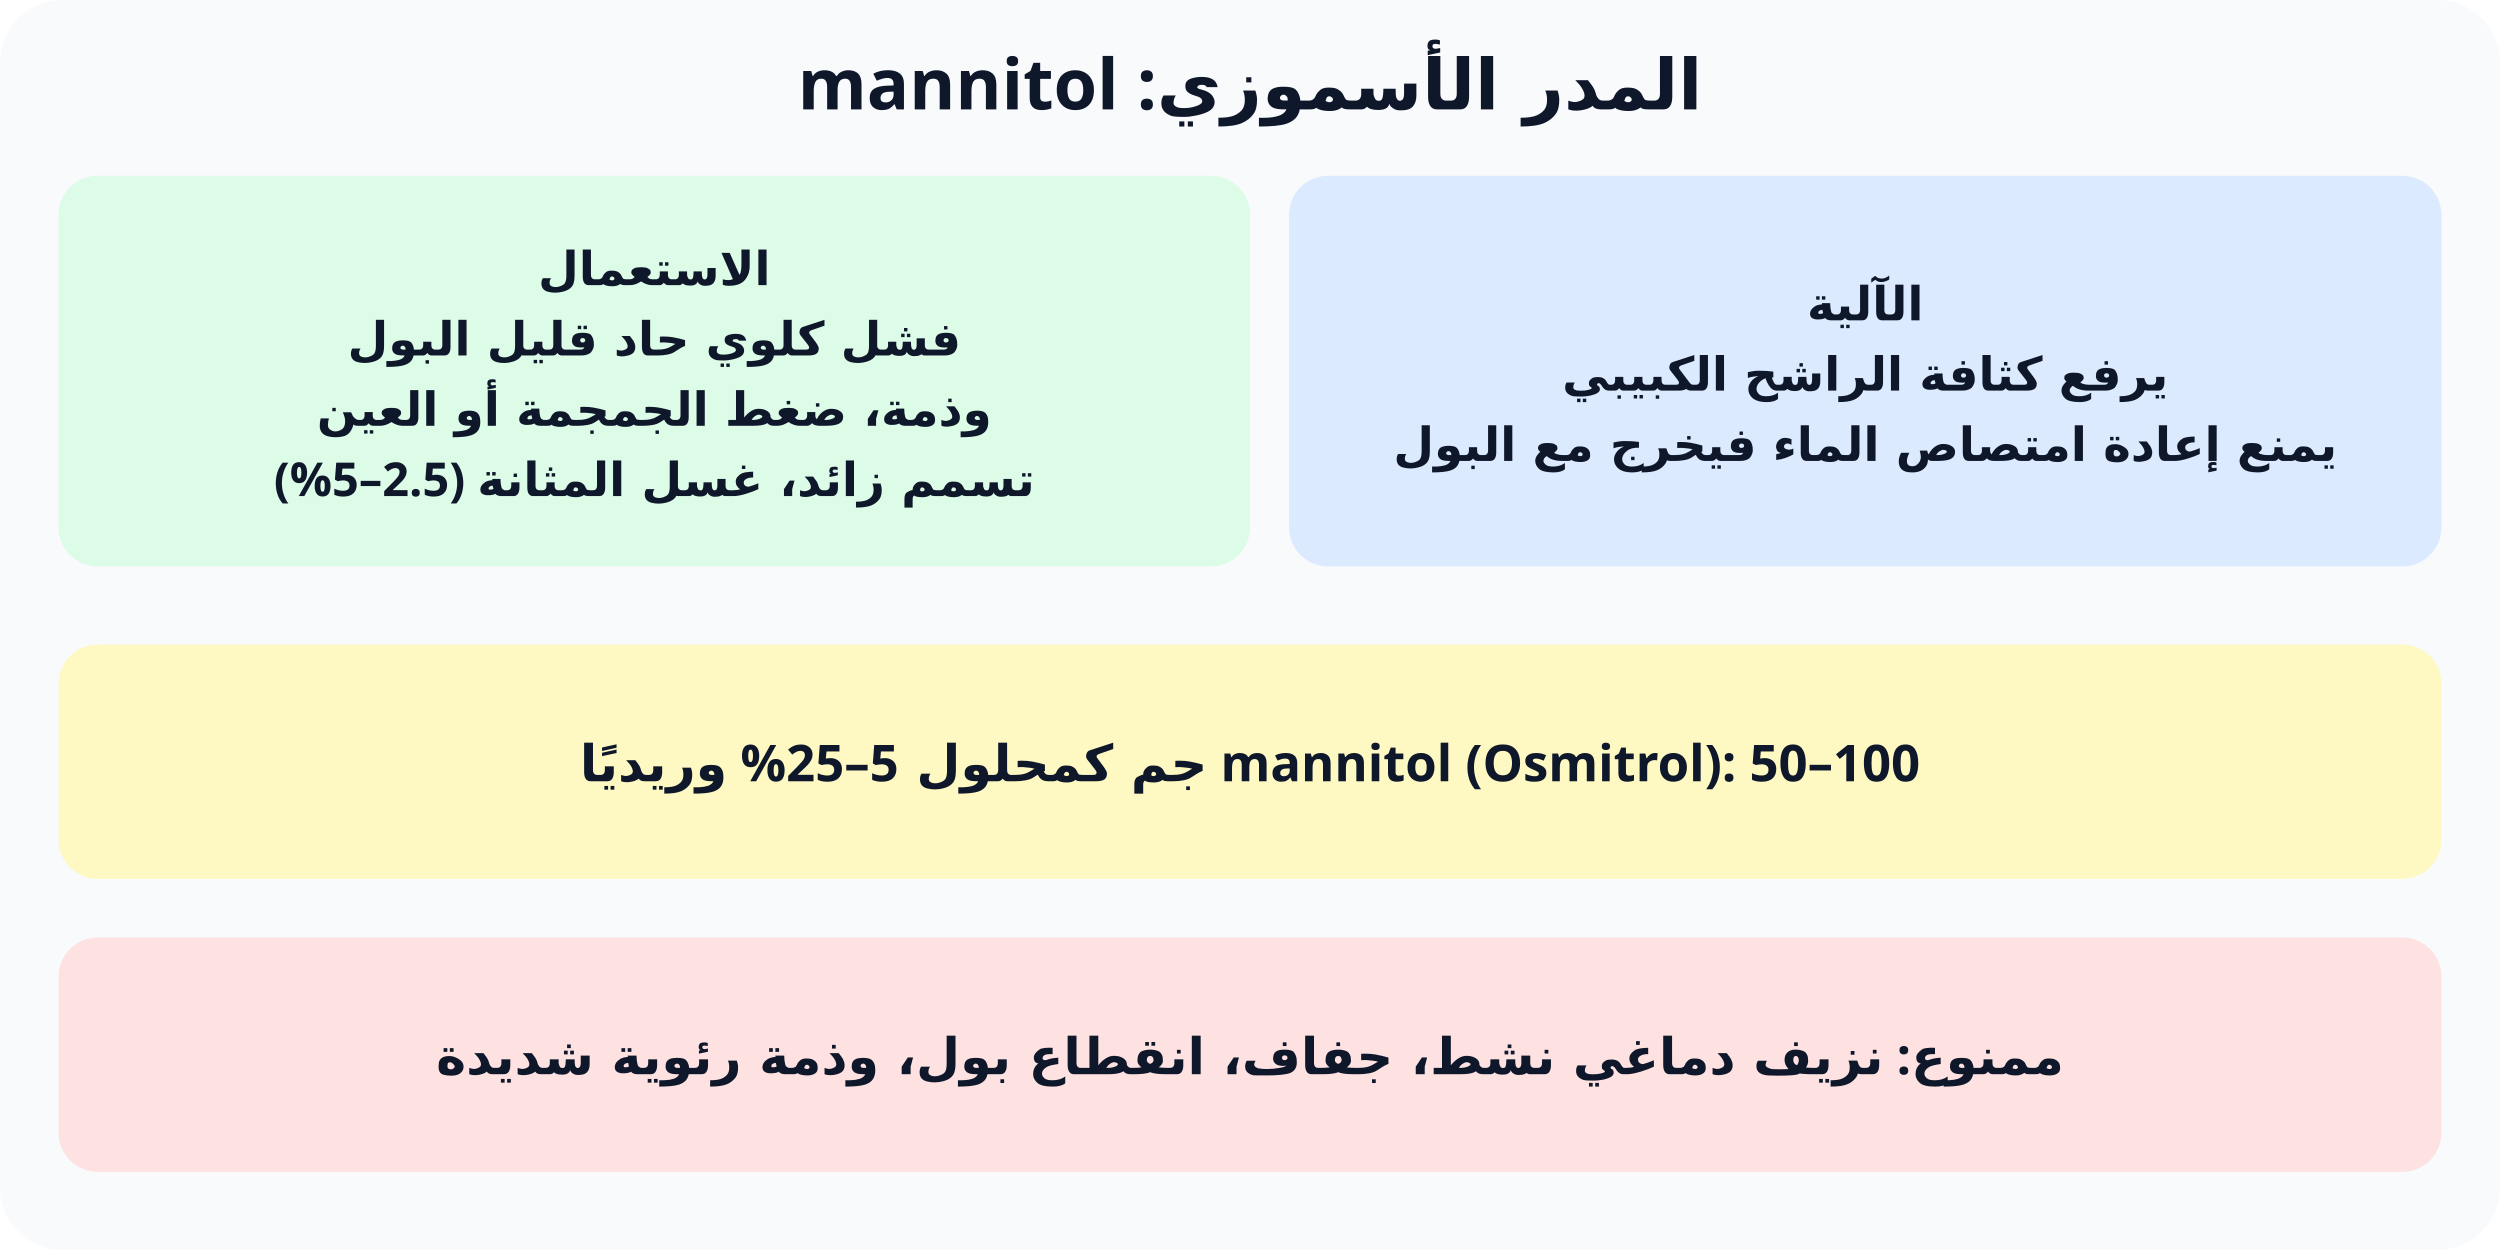
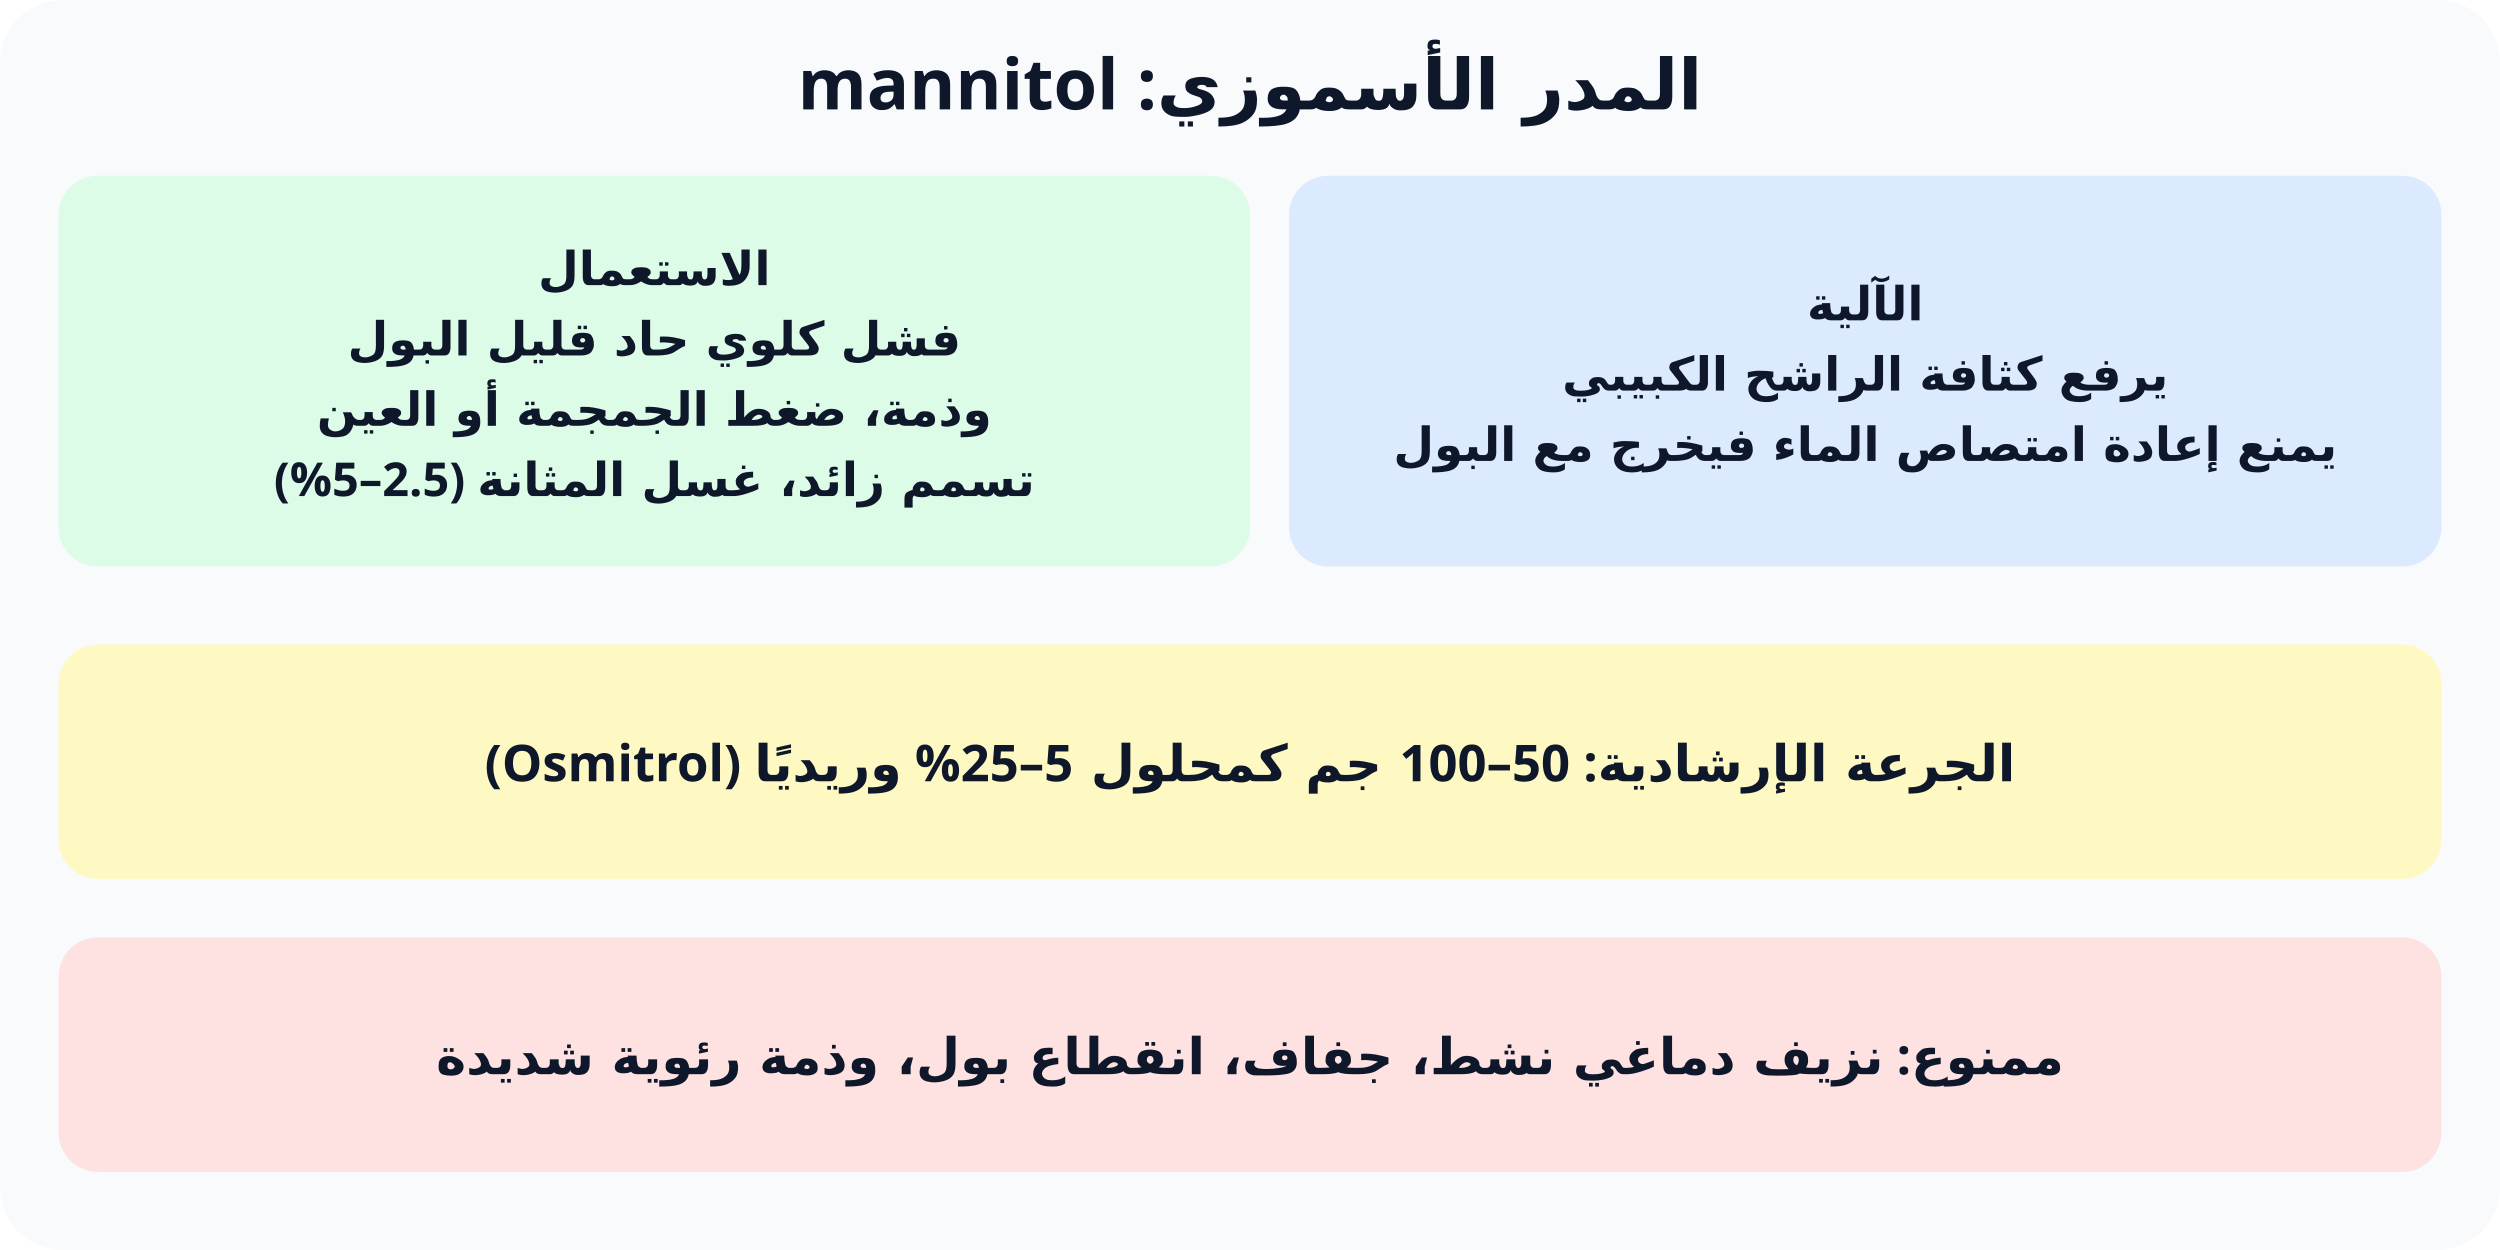
<svg xmlns="http://www.w3.org/2000/svg" viewBox="0 0 640 320" font-family="Cairo, Tahoma, sans-serif" direction="rtl">
  <defs>
    <marker id="ar" viewBox="0 0 10 10" refX="9" refY="5" markerWidth="7" markerHeight="7" orient="auto">
      <path d="M0 0L10 5L0 10z" fill="#64748b" />
    </marker>
  </defs>
  <rect width="640" height="320" rx="16" fill="#f8fafc" />
  <text x="320" y="28" text-anchor="middle" font-size="18" font-weight="800" fill="#0f172a">المدر الأسموزي: mannitol</text>
  <rect x="330" y="45" width="295" height="100" rx="10" fill="#dbeafe" />
  <text x="477.5" y="82" text-anchor="middle" font-size="12" font-weight="800" fill="#0f172a">الآلية</text>
  <text x="477.5" y="100" text-anchor="middle" font-size="12" font-weight="600" fill="#0f172a">يرفع كثافة الراشح الكبيبي</text>
  <text x="477.5" y="118" text-anchor="middle" font-size="12" font-weight="600" fill="#0f172a">يمنع إعادة امتصاص الماء فيخرج مع البول</text>
  <rect x="15" y="45" width="305" height="100" rx="10" fill="#dcfce7" />
  <text x="167.5" y="73" text-anchor="middle" font-size="12" font-weight="800" fill="#0f172a">الاستعمال</text>
  <text x="167.5" y="91" text-anchor="middle" font-size="12" font-weight="600" fill="#0f172a">فشل كلوي حاد قليل البول</text>
  <text x="167.5" y="109" text-anchor="middle" font-size="12" font-weight="600" fill="#0f172a">وذمة، ضغط الجمجمة أو العين</text>
  <text x="167.5" y="127" text-anchor="middle" font-size="12" font-weight="600" fill="#0f172a">تسمم زائد، غسل المثانة (2.5–5%)</text>
  <rect x="15" y="165" width="610" height="60" rx="10" fill="#fef9c3" />
-   <text x="320" y="200" text-anchor="middle" font-size="13" font-weight="800" fill="#0f172a">mannitol (Osmitrol): 50–100 جم كمحلول 5–25% وريديًا</text>
+   <text x="320" y="200" text-anchor="middle" font-size="13" font-weight="800" fill="#0f172a">الجرعة الإرشادية: 50–100 جم كمحلول 5–25% وريديًا (Osmitrol)</text>
  <rect x="15" y="240" width="610" height="60" rx="10" fill="#fee2e2" />
  <text x="320" y="275" text-anchor="middle" font-size="13" font-weight="800" fill="#0f172a">ممنوع: نزيف دماغي نشط، جفاف، انقطاع بول، وذمة رئوية شديدة</text>
</svg>
